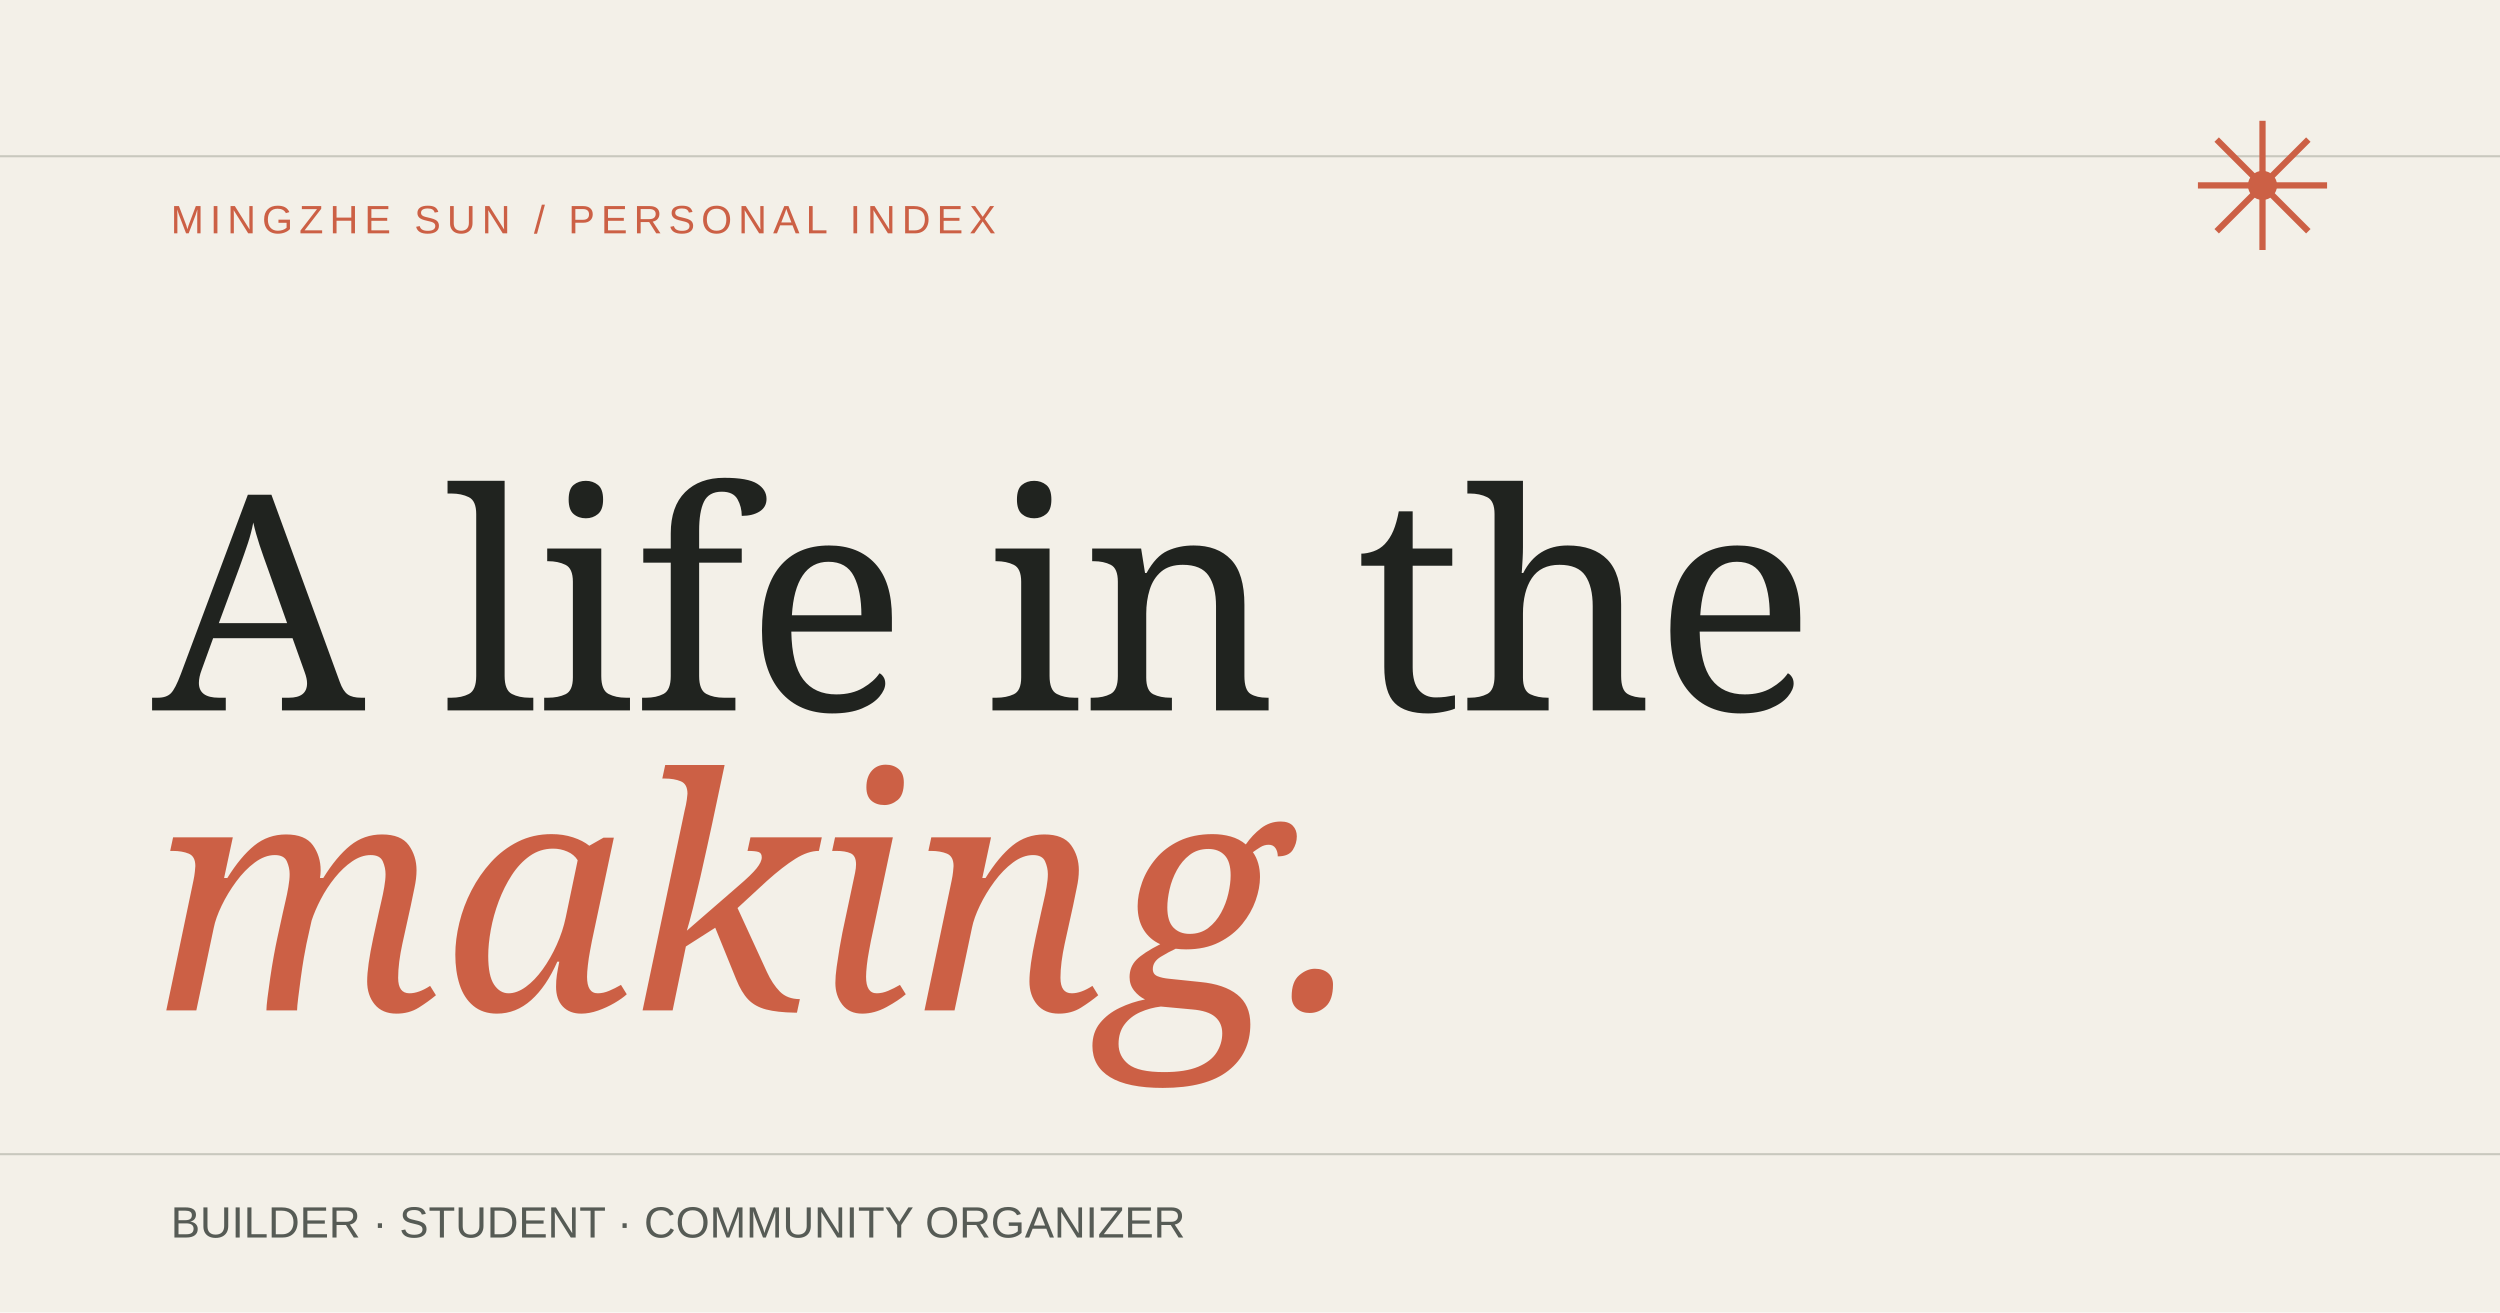
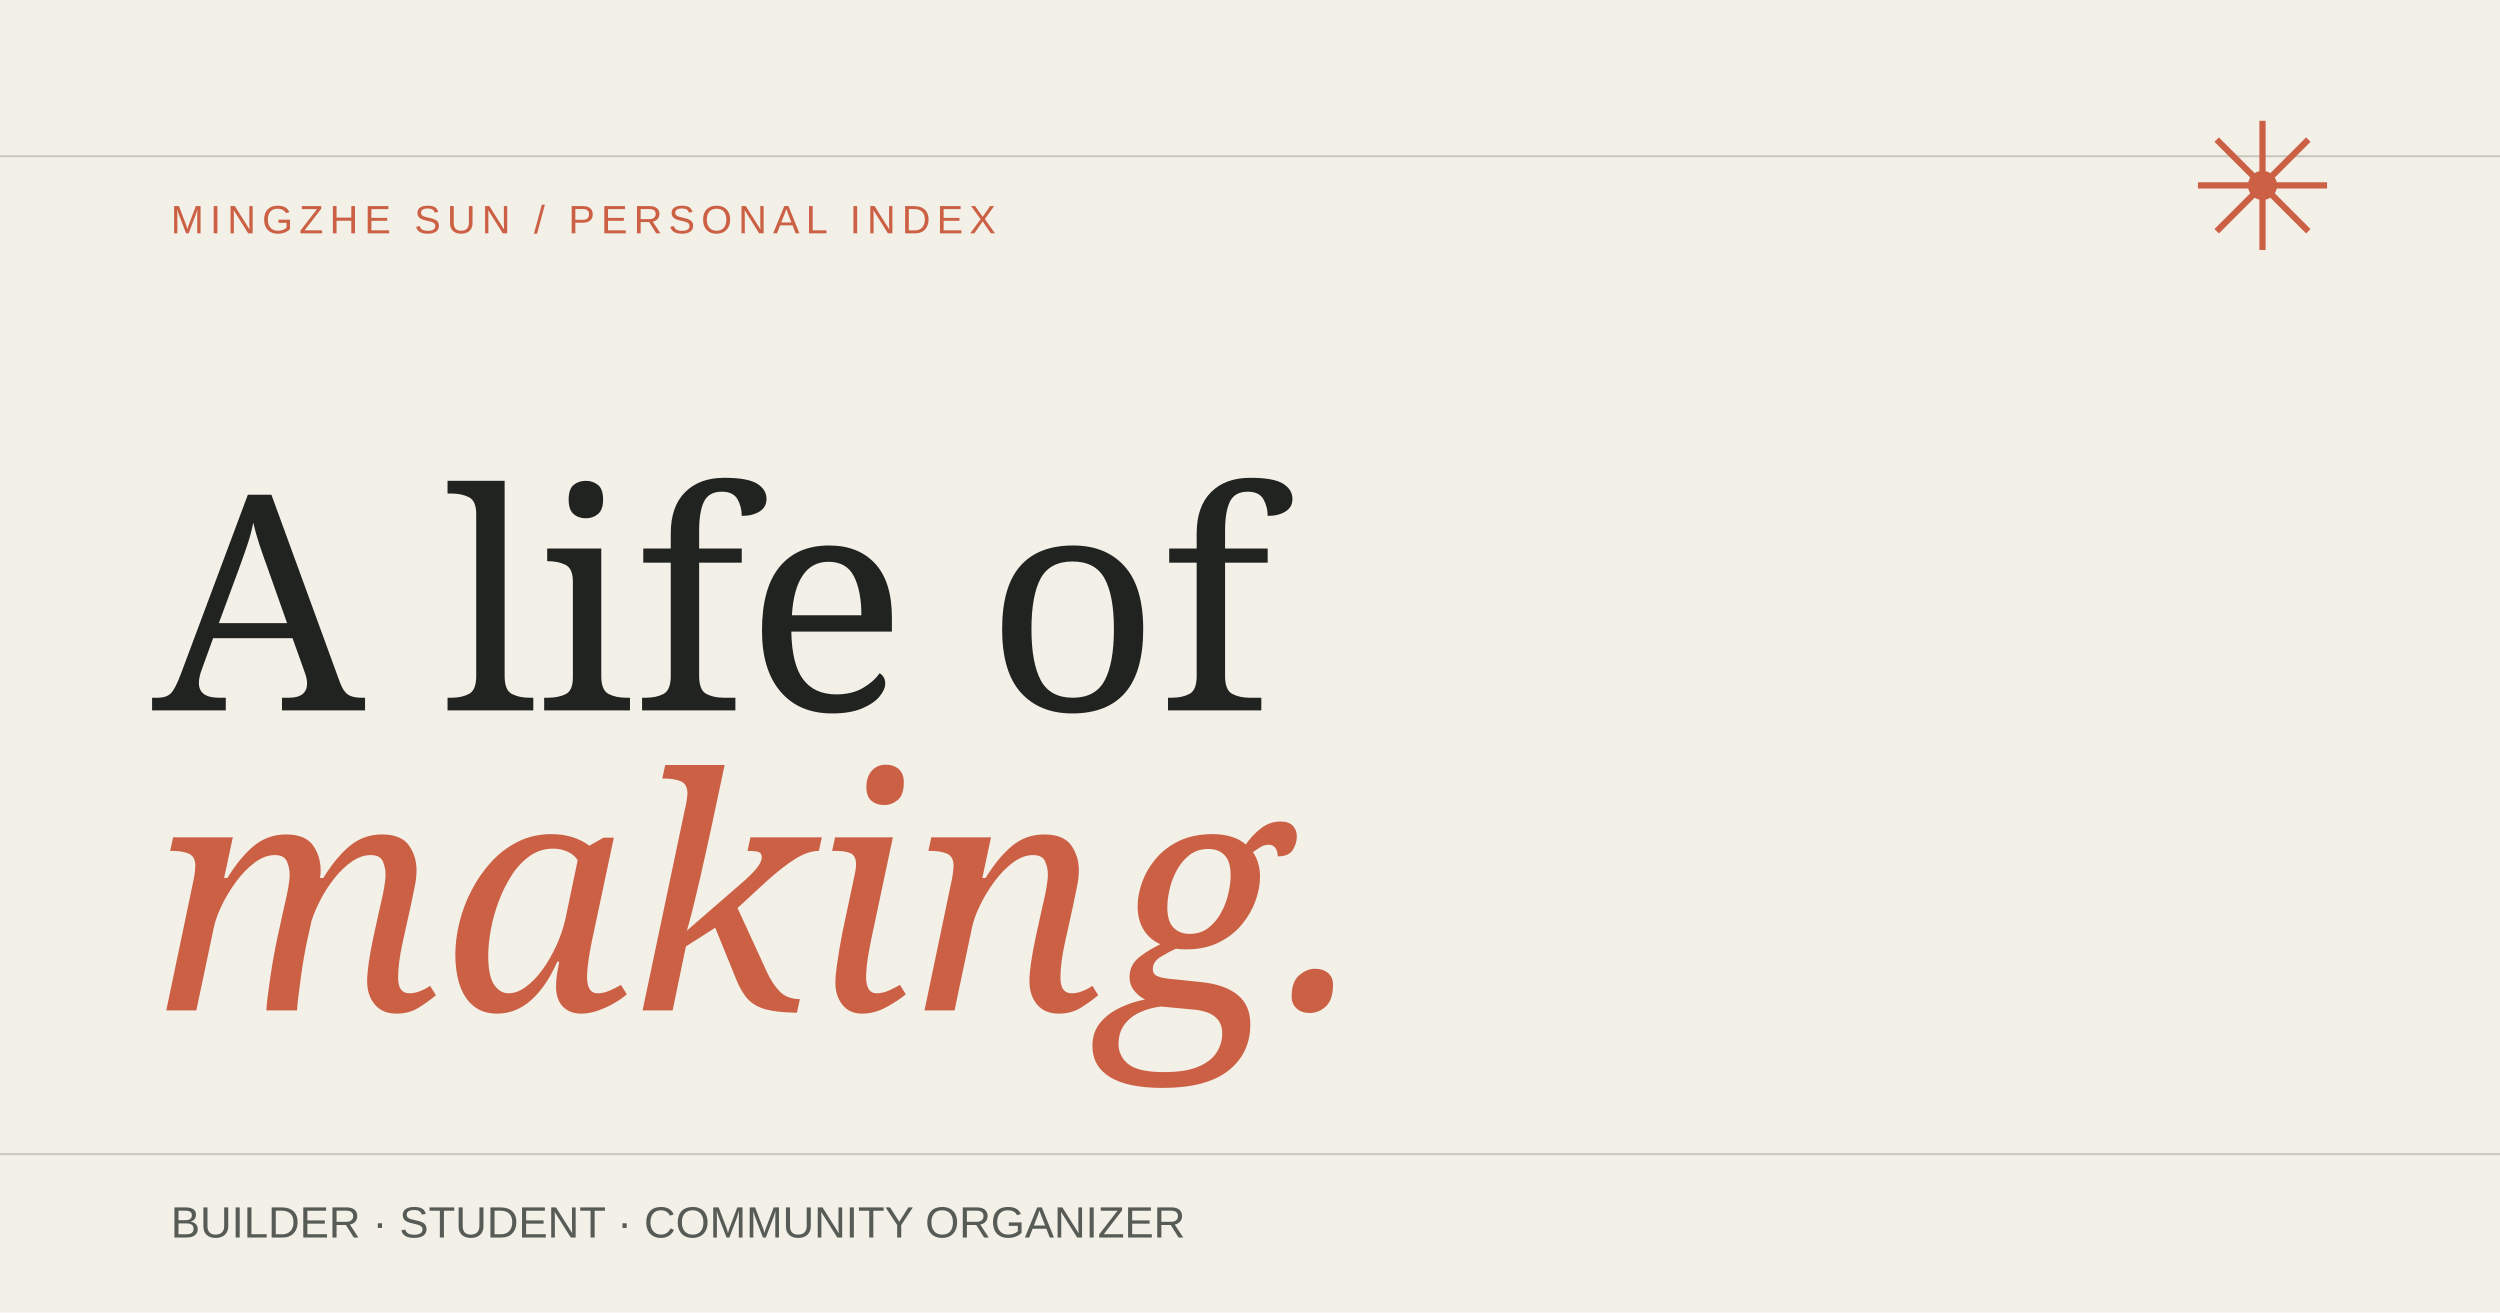
<svg xmlns="http://www.w3.org/2000/svg" width="1200" height="630" viewBox="0 0 1200 630">
  <rect width="1200" height="630" fill="#f3f0e8" />
  <path d="M0 75H1200M0 554H1200" stroke="#c8c8be" />
  <g fill="none" stroke="#cc6045" stroke-width="3">
    <path d="M1086 58v62m-31-31h62m-53-22 44 44m0-44-44 44" />
  </g>
  <circle cx="1086" cy="89" r="7" fill="#cc6045" />
  <text x="82" y="112" fill="#cc6045" font-family="Arial,sans-serif" font-size="19" letter-spacing="3">MINGZHE SUN / PERSONAL INDEX</text>
-   <text x="73" y="341" fill="#20231f" font-family="Georgia,serif" font-size="145">A life in the</text>
+   <text x="73" y="341" fill="#20231f" font-family="Georgia,serif" font-size="145">A life of</text>
  <text x="73" y="485" fill="#cc6045" font-family="Georgia,serif" font-size="155" font-style="italic">making.</text>
  <text x="82" y="594" fill="#565b55" font-family="Arial,sans-serif" font-size="21">BUILDER · STUDENT · COMMUNITY ORGANIZER</text>
</svg>
